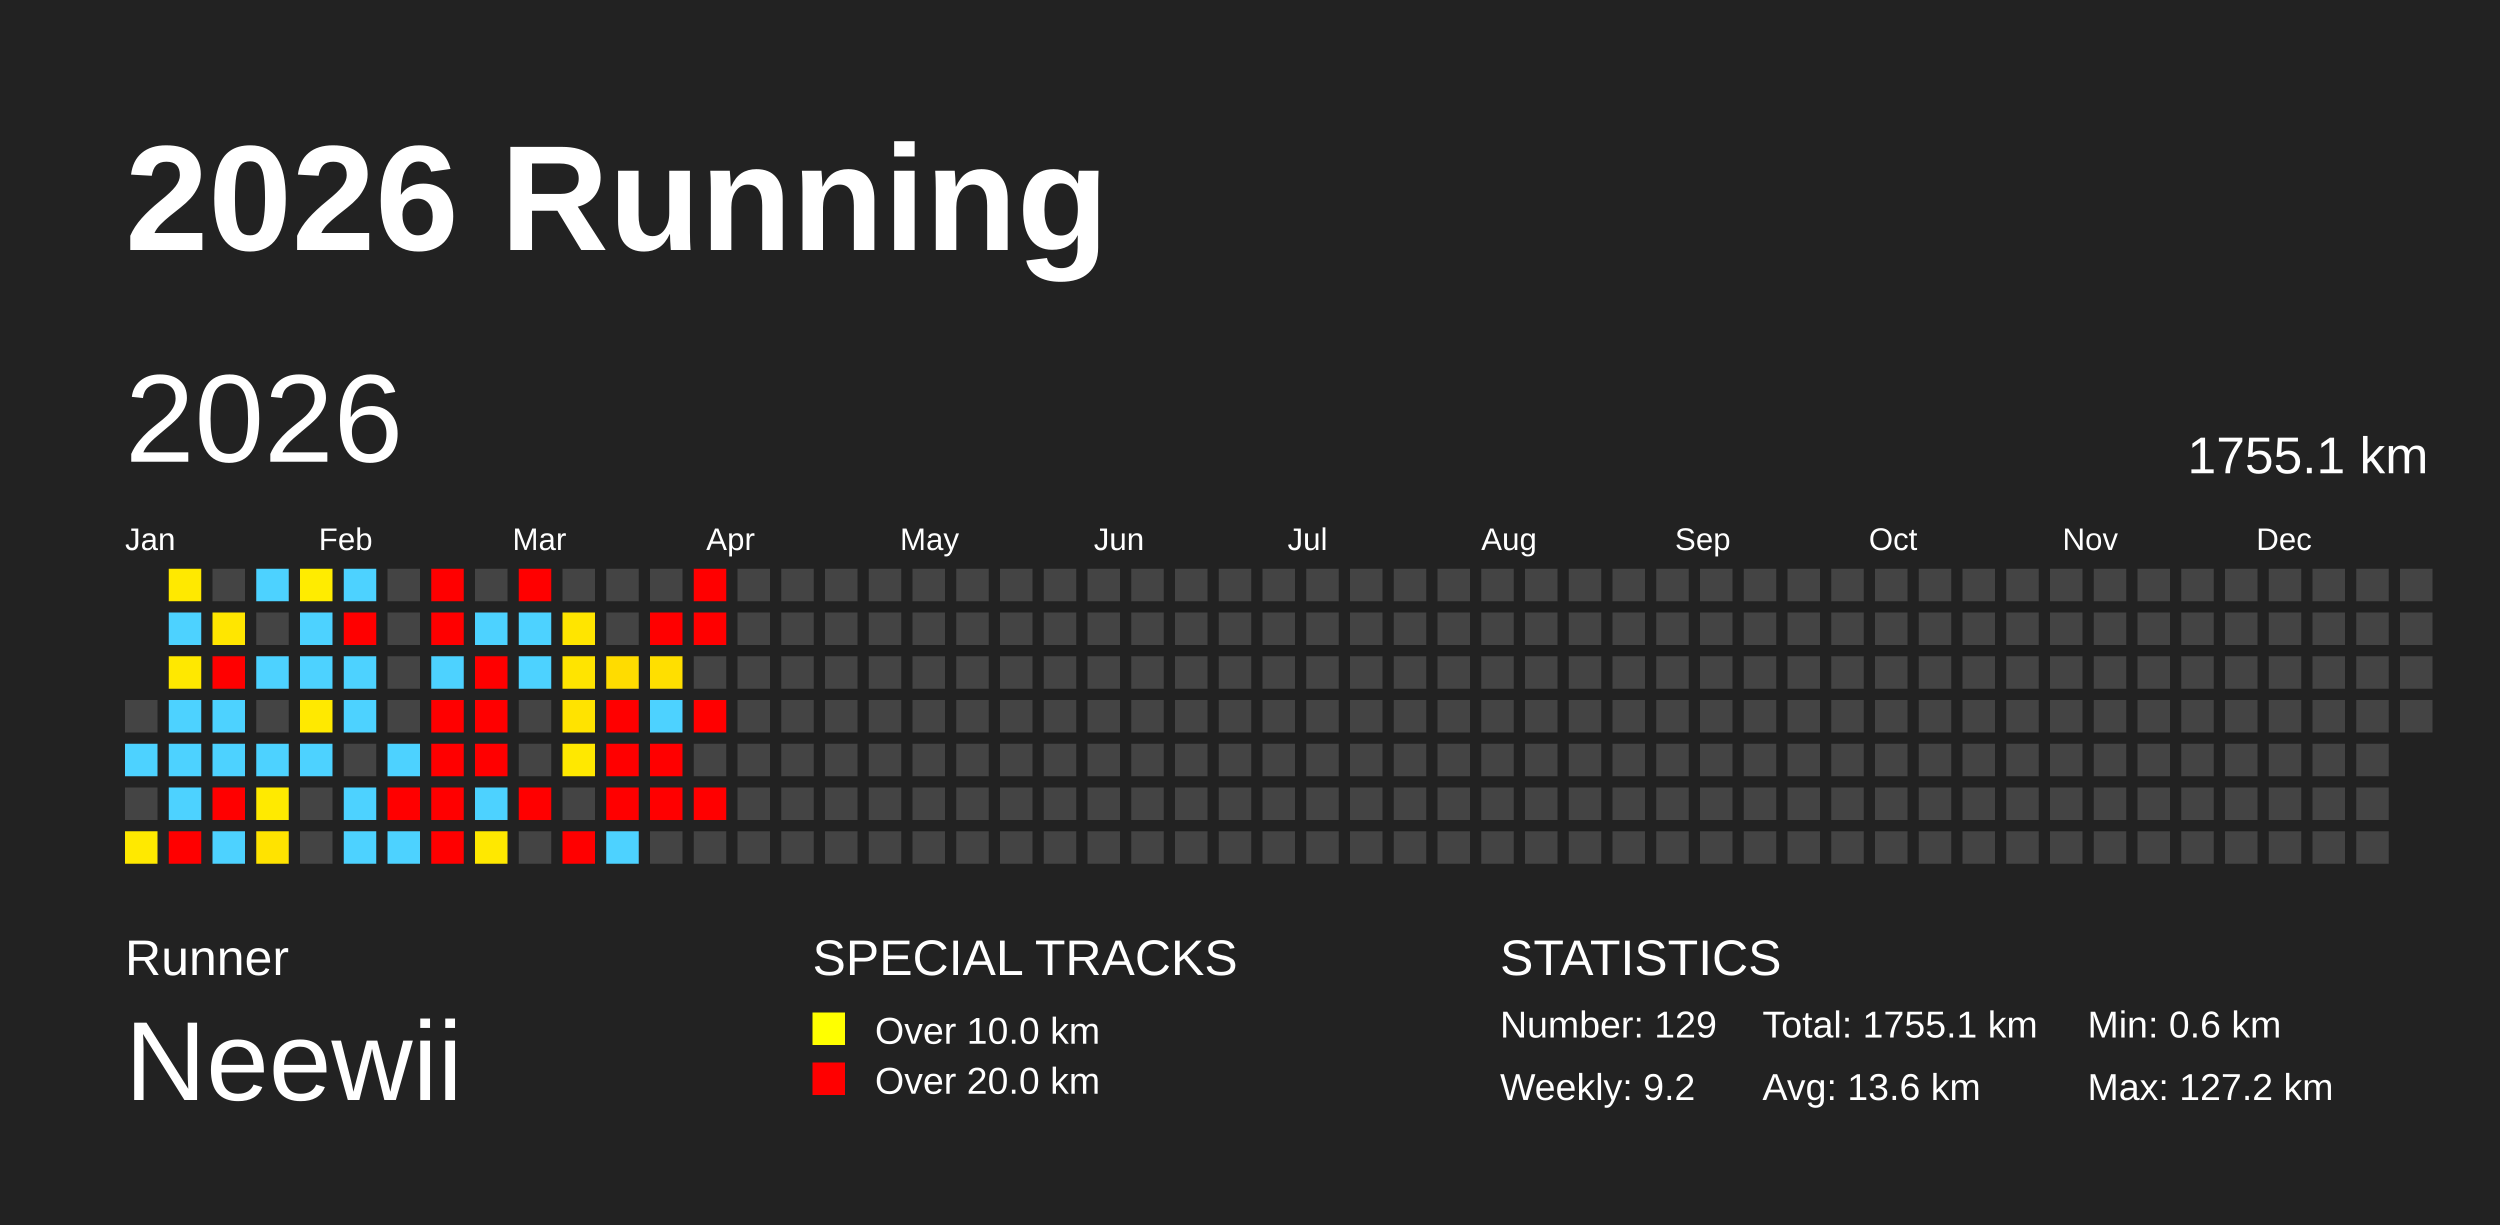
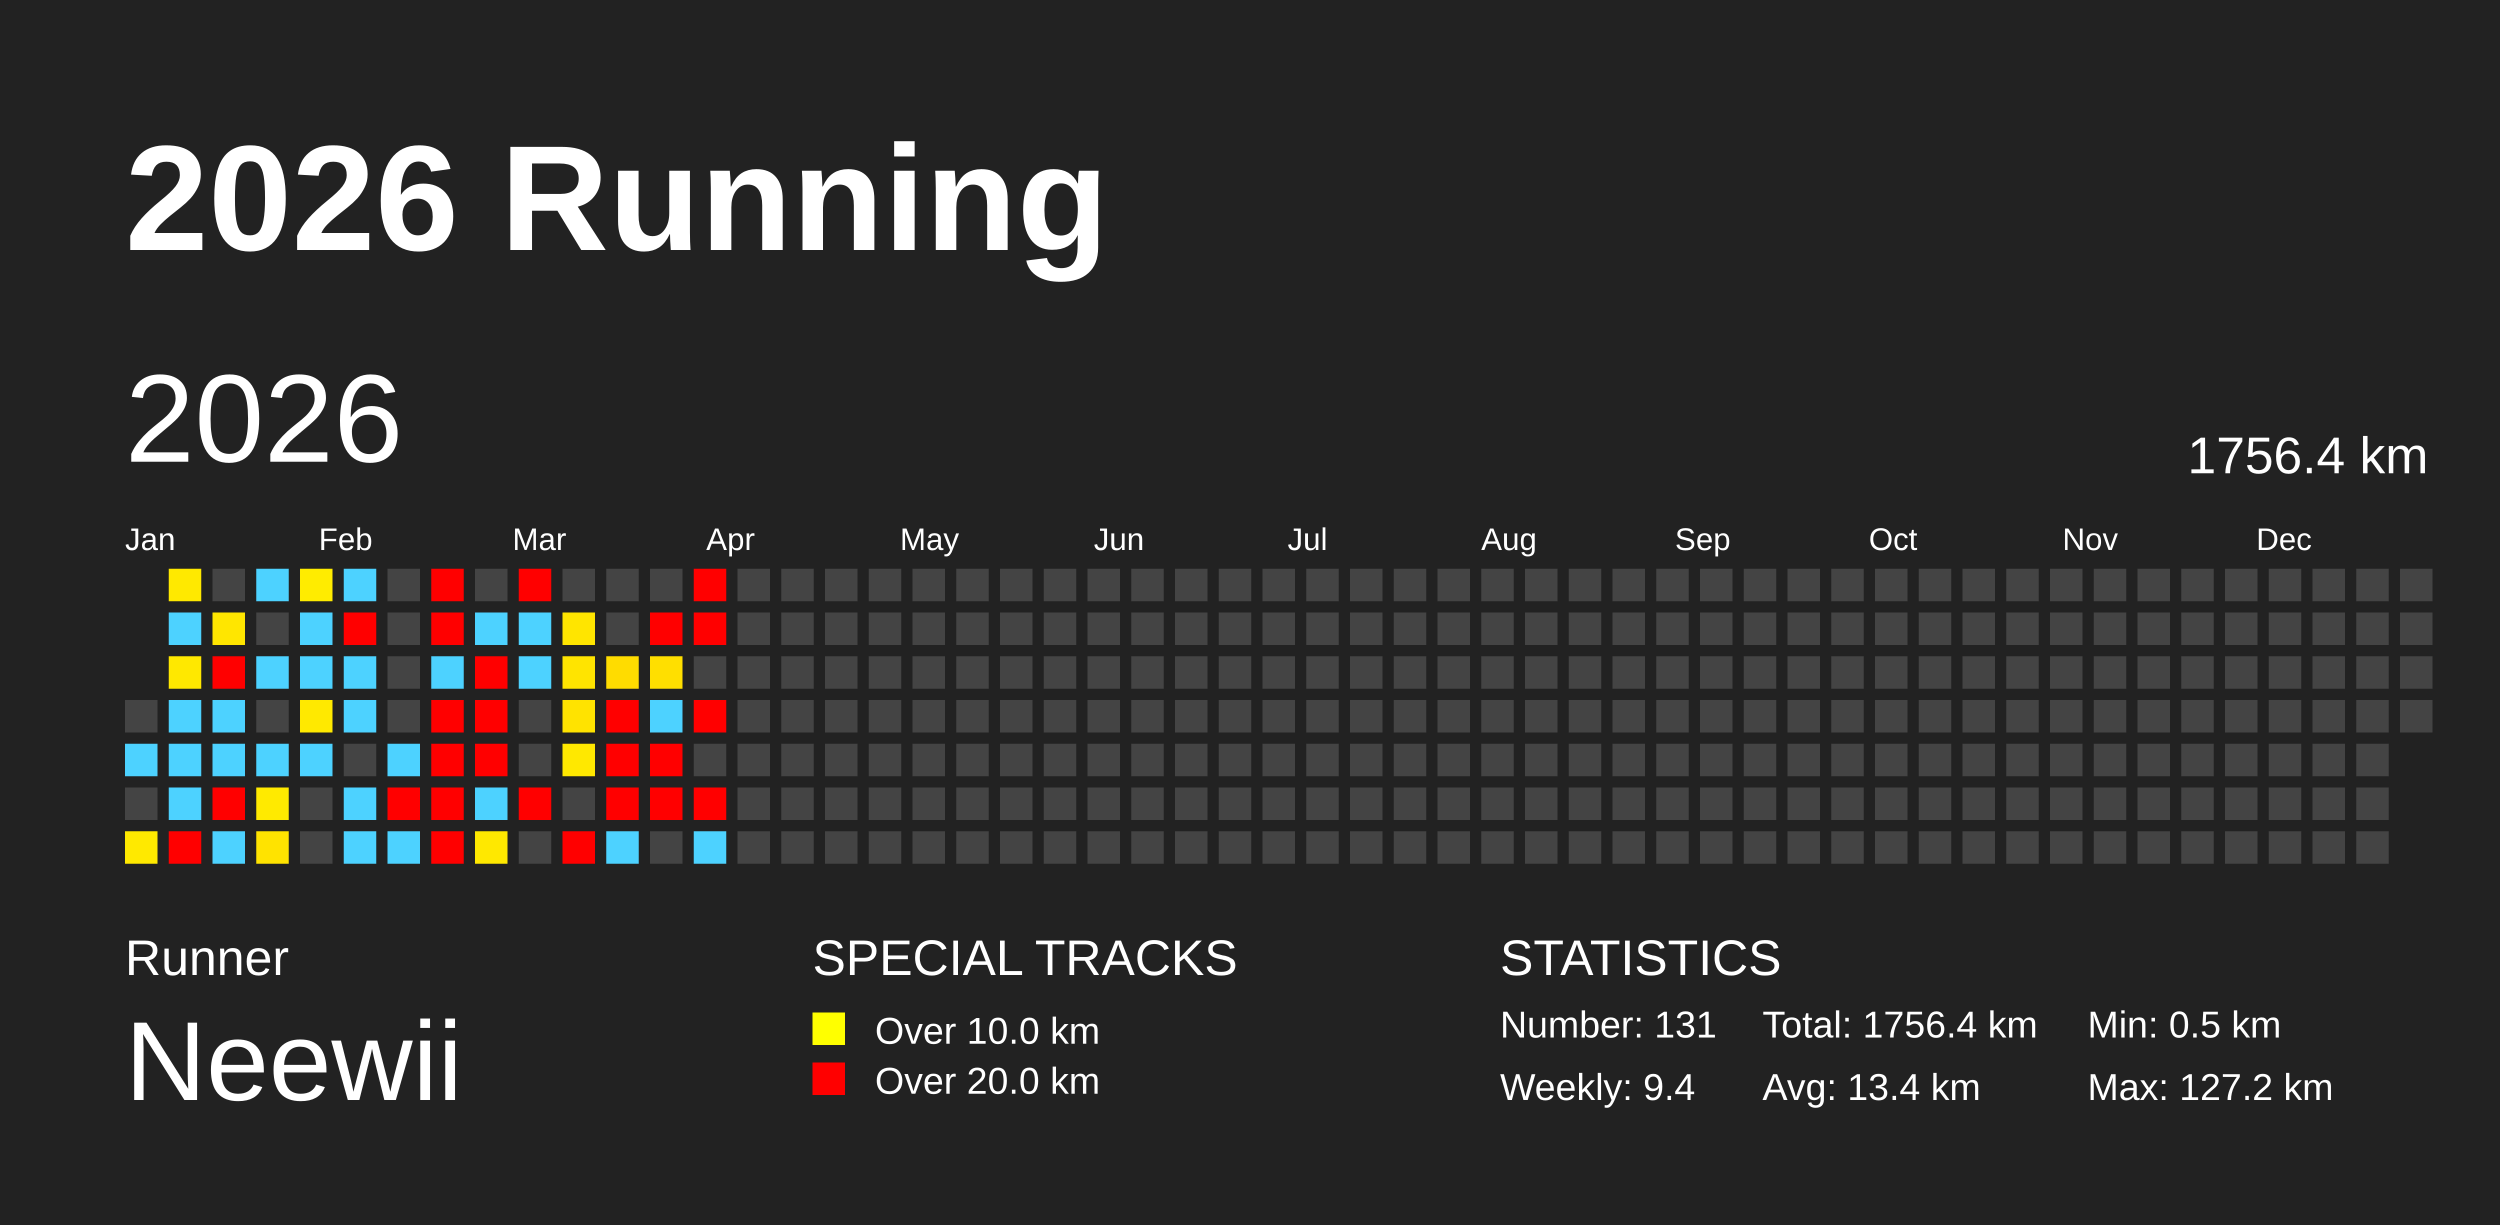
<svg xmlns="http://www.w3.org/2000/svg" baseProfile="full" height="98mm" version="1.1" viewBox="0,0,200,98" width="200mm">
  <defs />
  <rect fill="#222222" height="98" width="200" x="0" y="0" />
  <text fill="#FFFFFF" style="font-size:12px; font-family:Arial; font-weight:bold;" x="10" y="20">2026 Running</text>
  <text fill="#FFFFFF" style="font-size:4px; font-family:Arial" x="10" y="78">Runner</text>
  <text fill="#FFFFFF" style="font-size:9px; font-family:Arial" x="10" y="88">Neewii</text>
  <text fill="#FFFFFF" style="font-size:4px; font-family:Arial" x="65" y="78">SPECIAL TRACKS</text>
  <rect fill="yellow" height="2.6" width="2.6" x="65" y="81" />
  <text fill="#FFFFFF" style="font-size:3px; font-family:Arial" x="70" y="83.5">Over 10.0 km</text>
  <rect fill="red" height="2.6" width="2.6" x="65" y="85" />
  <text fill="#FFFFFF" style="font-size:3px; font-family:Arial" x="70" y="87.5">Over 20.0 km</text>
  <text fill="#FFFFFF" style="font-size:4px; font-family:Arial" x="120" y="78">STATISTICS</text>
-   <text fill="#FFFFFF" style="font-size:3px; font-family:Arial" x="120" y="83">Number: 129</text>
-   <text fill="#FFFFFF" style="font-size:3px; font-family:Arial" x="120" y="88">Weekly: 9.2</text>
-   <text fill="#FFFFFF" style="font-size:3px; font-family:Arial" x="141" y="83">Total: 1755.1 km</text>
-   <text fill="#FFFFFF" style="font-size:3px; font-family:Arial" x="141" y="88">Avg: 13.6 km</text>
-   <text fill="#FFFFFF" style="font-size:3px; font-family:Arial" x="167" y="83">Min: 0.6 km</text>
+   <text fill="#FFFFFF" style="font-size:3px; font-family:Arial" x="120" y="83">Number: 131</text>
+   <text fill="#FFFFFF" style="font-size:3px; font-family:Arial" x="120" y="88">Weekly: 9.4</text>
+   <text fill="#FFFFFF" style="font-size:3px; font-family:Arial" x="141" y="83">Total: 1756.4 km</text>
+   <text fill="#FFFFFF" style="font-size:3px; font-family:Arial" x="141" y="88">Avg: 13.4 km</text>
+   <text fill="#FFFFFF" style="font-size:3px; font-family:Arial" x="167" y="83">Min: 0.5 km</text>
  <text fill="#FFFFFF" style="font-size:3px; font-family:Arial" x="167" y="88">Max: 127.2 km</text>
  <text dominant-baseline="hanging" fill="#FFFFFF" style="font-size:10.0px; font-family:Arial;" x="10" y="30">2026</text>
-   <text dominant-baseline="hanging" fill="#FFFFFF" style="font-size:4.125px; font-family:Arial;" x="175" y="35">1755.1 km</text>
+   <text dominant-baseline="hanging" fill="#FFFFFF" style="font-size:4.125px; font-family:Arial;" x="175" y="35">1756.4 km</text>
  <text fill="#FFFFFF" style="font-size:2.5px; font-family:Arial" x="10.0" y="44">Jan</text>
  <text fill="#FFFFFF" style="font-size:2.5px; font-family:Arial" x="25.5" y="44">Feb</text>
  <text fill="#FFFFFF" style="font-size:2.5px; font-family:Arial" x="41.0" y="44">Mar</text>
  <text fill="#FFFFFF" style="font-size:2.5px; font-family:Arial" x="56.5" y="44">Apr</text>
  <text fill="#FFFFFF" style="font-size:2.5px; font-family:Arial" x="72.0" y="44">May</text>
  <text fill="#FFFFFF" style="font-size:2.5px; font-family:Arial" x="87.5" y="44">Jun</text>
  <text fill="#FFFFFF" style="font-size:2.5px; font-family:Arial" x="103.0" y="44">Jul</text>
  <text fill="#FFFFFF" style="font-size:2.5px; font-family:Arial" x="118.5" y="44">Aug</text>
  <text fill="#FFFFFF" style="font-size:2.5px; font-family:Arial" x="134.0" y="44">Sep</text>
  <text fill="#FFFFFF" style="font-size:2.5px; font-family:Arial" x="149.5" y="44">Oct</text>
  <text fill="#FFFFFF" style="font-size:2.5px; font-family:Arial" x="165.0" y="44">Nov</text>
  <text fill="#FFFFFF" style="font-size:2.5px; font-family:Arial" x="180.5" y="44">Dec</text>
  <rect fill="#444444" height="2.6" width="2.6" x="10.0" y="56.0" />
  <rect fill="#4dd2ff" height="2.6" width="2.6" x="10.0" y="59.5" />
  <rect fill="#444444" height="2.6" width="2.6" x="10.0" y="63.0" />
  <rect fill="#ffe900" height="2.6" width="2.6" x="10.0" y="66.5" />
  <rect fill="#ffe900" height="2.6" width="2.6" x="13.5" y="45.5" />
  <rect fill="#4dd2ff" height="2.6" width="2.6" x="13.5" y="49.0" />
  <rect fill="#ffe800" height="2.6" width="2.6" x="13.5" y="52.5" />
  <rect fill="#4dd2ff" height="2.6" width="2.6" x="13.5" y="56.0" />
  <rect fill="#4dd2ff" height="2.6" width="2.6" x="13.5" y="59.5" />
  <rect fill="#4dd2ff" height="2.6" width="2.6" x="13.5" y="63.0" />
  <rect fill="red" height="2.6" width="2.6" x="13.5" y="66.5" />
  <rect fill="#444444" height="2.6" width="2.6" x="17.0" y="45.5" />
  <rect fill="#ffe600" height="2.6" width="2.6" x="17.0" y="49.0" />
  <rect fill="red" height="2.6" width="2.6" x="17.0" y="52.5" />
  <rect fill="#4dd2ff" height="2.6" width="2.6" x="17.0" y="56.0" />
  <rect fill="#4dd2ff" height="2.6" width="2.6" x="17.0" y="59.5" />
  <rect fill="red" height="2.6" width="2.6" x="17.0" y="63.0" />
  <rect fill="#4dd2ff" height="2.6" width="2.6" x="17.0" y="66.5" />
  <rect fill="#4dd2ff" height="2.6" width="2.6" x="20.5" y="45.5" />
  <rect fill="#444444" height="2.6" width="2.6" x="20.5" y="49.0" />
  <rect fill="#4dd2ff" height="2.6" width="2.6" x="20.5" y="52.5" />
  <rect fill="#444444" height="2.6" width="2.6" x="20.5" y="56.0" />
  <rect fill="#4dd2ff" height="2.6" width="2.6" x="20.5" y="59.5" />
  <rect fill="#ffea00" height="2.6" width="2.6" x="20.5" y="63.0" />
  <rect fill="#ffe300" height="2.6" width="2.6" x="20.5" y="66.5" />
  <rect fill="#ffec00" height="2.6" width="2.6" x="24.0" y="45.5" />
  <rect fill="#4dd2ff" height="2.6" width="2.6" x="24.0" y="49.0" />
  <rect fill="#4dd2ff" height="2.6" width="2.6" x="24.0" y="52.5" />
  <rect fill="#ffe900" height="2.6" width="2.6" x="24.0" y="56.0" />
  <rect fill="#4dd2ff" height="2.6" width="2.6" x="24.0" y="59.5" />
  <rect fill="#444444" height="2.6" width="2.6" x="24.0" y="63.0" />
  <rect fill="#444444" height="2.6" width="2.6" x="24.0" y="66.5" />
  <rect fill="#4dd2ff" height="2.6" width="2.6" x="27.5" y="45.5" />
  <rect fill="red" height="2.6" width="2.6" x="27.5" y="49.0" />
  <rect fill="#4dd2ff" height="2.6" width="2.6" x="27.5" y="52.5" />
  <rect fill="#4dd2ff" height="2.6" width="2.6" x="27.5" y="56.0" />
  <rect fill="#444444" height="2.6" width="2.6" x="27.5" y="59.5" />
  <rect fill="#4dd2ff" height="2.6" width="2.6" x="27.5" y="63.0" />
  <rect fill="#4dd2ff" height="2.6" width="2.6" x="27.5" y="66.5" />
  <rect fill="#444444" height="2.6" width="2.6" x="31.0" y="45.5" />
  <rect fill="#444444" height="2.6" width="2.6" x="31.0" y="49.0" />
  <rect fill="#444444" height="2.6" width="2.6" x="31.0" y="52.5" />
  <rect fill="#444444" height="2.6" width="2.6" x="31.0" y="56.0" />
  <rect fill="#4dd2ff" height="2.6" width="2.6" x="31.0" y="59.5" />
  <rect fill="red" height="2.6" width="2.6" x="31.0" y="63.0" />
  <rect fill="#4dd2ff" height="2.6" width="2.6" x="31.0" y="66.5" />
  <rect fill="red" height="2.6" width="2.6" x="34.5" y="45.5" />
  <rect fill="red" height="2.6" width="2.6" x="34.5" y="49.0" />
  <rect fill="#4dd2ff" height="2.6" width="2.6" x="34.5" y="52.5" />
  <rect fill="red" height="2.6" width="2.6" x="34.5" y="56.0" />
  <rect fill="red" height="2.6" width="2.6" x="34.5" y="59.5" />
  <rect fill="red" height="2.6" width="2.6" x="34.5" y="63.0" />
  <rect fill="red" height="2.6" width="2.6" x="34.5" y="66.5" />
  <rect fill="#444444" height="2.6" width="2.6" x="38.0" y="45.5" />
  <rect fill="#4dd2ff" height="2.6" width="2.6" x="38.0" y="49.0" />
  <rect fill="red" height="2.6" width="2.6" x="38.0" y="52.5" />
  <rect fill="red" height="2.6" width="2.6" x="38.0" y="56.0" />
  <rect fill="red" height="2.6" width="2.6" x="38.0" y="59.5" />
  <rect fill="#4dd2ff" height="2.6" width="2.6" x="38.0" y="63.0" />
  <rect fill="#ffe800" height="2.6" width="2.6" x="38.0" y="66.5" />
  <rect fill="red" height="2.6" width="2.6" x="41.5" y="45.5" />
  <rect fill="#4dd2ff" height="2.6" width="2.6" x="41.5" y="49.0" />
  <rect fill="#4dd2ff" height="2.6" width="2.6" x="41.5" y="52.5" />
  <rect fill="#444444" height="2.6" width="2.6" x="41.5" y="56.0" />
  <rect fill="#444444" height="2.6" width="2.6" x="41.5" y="59.5" />
  <rect fill="red" height="2.6" width="2.6" x="41.5" y="63.0" />
  <rect fill="#444444" height="2.6" width="2.6" x="41.5" y="66.5" />
  <rect fill="#444444" height="2.6" width="2.6" x="45.0" y="45.5" />
  <rect fill="#ffe500" height="2.6" width="2.6" x="45.0" y="49.0" />
  <rect fill="#ffe400" height="2.6" width="2.6" x="45.0" y="52.5" />
  <rect fill="#ffe300" height="2.6" width="2.6" x="45.0" y="56.0" />
  <rect fill="#ffe800" height="2.6" width="2.6" x="45.0" y="59.5" />
  <rect fill="#444444" height="2.6" width="2.6" x="45.0" y="63.0" />
  <rect fill="red" height="2.6" width="2.6" x="45.0" y="66.5" />
  <rect fill="#444444" height="2.6" width="2.6" x="48.5" y="45.5" />
  <rect fill="#444444" height="2.6" width="2.6" x="48.5" y="49.0" />
  <rect fill="#ffdc00" height="2.6" width="2.6" x="48.5" y="52.5" />
  <rect fill="red" height="2.6" width="2.6" x="48.5" y="56.0" />
  <rect fill="red" height="2.6" width="2.6" x="48.5" y="59.5" />
  <rect fill="red" height="2.6" width="2.6" x="48.5" y="63.0" />
  <rect fill="#4dd2ff" height="2.6" width="2.6" x="48.5" y="66.5" />
  <rect fill="#444444" height="2.6" width="2.6" x="52.0" y="45.5" />
  <rect fill="red" height="2.6" width="2.6" x="52.0" y="49.0" />
  <rect fill="#ffdf00" height="2.6" width="2.6" x="52.0" y="52.5" />
  <rect fill="#4dd2ff" height="2.6" width="2.6" x="52.0" y="56.0" />
  <rect fill="red" height="2.6" width="2.6" x="52.0" y="59.5" />
  <rect fill="red" height="2.6" width="2.6" x="52.0" y="63.0" />
  <rect fill="#444444" height="2.6" width="2.6" x="52.0" y="66.5" />
  <rect fill="red" height="2.6" width="2.6" x="55.5" y="45.5" />
  <rect fill="red" height="2.6" width="2.6" x="55.5" y="49.0" />
  <rect fill="#444444" height="2.6" width="2.6" x="55.5" y="52.5" />
  <rect fill="red" height="2.6" width="2.6" x="55.5" y="56.0" />
  <rect fill="#444444" height="2.6" width="2.6" x="55.5" y="59.5" />
  <rect fill="red" height="2.6" width="2.6" x="55.5" y="63.0" />
-   <rect fill="#444444" height="2.6" width="2.6" x="55.5" y="66.5" />
+   <rect fill="#4dd2ff" height="2.6" width="2.6" x="55.5" y="66.5" />
  <rect fill="#444444" height="2.6" width="2.6" x="59.0" y="45.5" />
  <rect fill="#444444" height="2.6" width="2.6" x="59.0" y="49.0" />
  <rect fill="#444444" height="2.6" width="2.6" x="59.0" y="52.5" />
  <rect fill="#444444" height="2.6" width="2.6" x="59.0" y="56.0" />
  <rect fill="#444444" height="2.6" width="2.6" x="59.0" y="59.5" />
  <rect fill="#444444" height="2.6" width="2.6" x="59.0" y="63.0" />
  <rect fill="#444444" height="2.6" width="2.6" x="59.0" y="66.5" />
  <rect fill="#444444" height="2.6" width="2.6" x="62.5" y="45.5" />
  <rect fill="#444444" height="2.6" width="2.6" x="62.5" y="49.0" />
  <rect fill="#444444" height="2.6" width="2.6" x="62.5" y="52.5" />
  <rect fill="#444444" height="2.6" width="2.6" x="62.5" y="56.0" />
  <rect fill="#444444" height="2.6" width="2.6" x="62.5" y="59.5" />
  <rect fill="#444444" height="2.6" width="2.6" x="62.5" y="63.0" />
  <rect fill="#444444" height="2.6" width="2.6" x="62.5" y="66.5" />
  <rect fill="#444444" height="2.6" width="2.6" x="66.0" y="45.5" />
  <rect fill="#444444" height="2.6" width="2.6" x="66.0" y="49.0" />
  <rect fill="#444444" height="2.6" width="2.6" x="66.0" y="52.5" />
  <rect fill="#444444" height="2.6" width="2.6" x="66.0" y="56.0" />
  <rect fill="#444444" height="2.6" width="2.6" x="66.0" y="59.5" />
  <rect fill="#444444" height="2.6" width="2.6" x="66.0" y="63.0" />
  <rect fill="#444444" height="2.6" width="2.6" x="66.0" y="66.5" />
  <rect fill="#444444" height="2.6" width="2.6" x="69.5" y="45.5" />
  <rect fill="#444444" height="2.6" width="2.6" x="69.5" y="49.0" />
  <rect fill="#444444" height="2.6" width="2.6" x="69.5" y="52.5" />
  <rect fill="#444444" height="2.6" width="2.6" x="69.5" y="56.0" />
  <rect fill="#444444" height="2.6" width="2.6" x="69.5" y="59.5" />
  <rect fill="#444444" height="2.6" width="2.6" x="69.5" y="63.0" />
  <rect fill="#444444" height="2.6" width="2.6" x="69.5" y="66.5" />
  <rect fill="#444444" height="2.6" width="2.6" x="73.0" y="45.5" />
  <rect fill="#444444" height="2.6" width="2.6" x="73.0" y="49.0" />
  <rect fill="#444444" height="2.6" width="2.6" x="73.0" y="52.5" />
  <rect fill="#444444" height="2.6" width="2.6" x="73.0" y="56.0" />
  <rect fill="#444444" height="2.6" width="2.6" x="73.0" y="59.5" />
  <rect fill="#444444" height="2.6" width="2.6" x="73.0" y="63.0" />
  <rect fill="#444444" height="2.6" width="2.6" x="73.0" y="66.5" />
  <rect fill="#444444" height="2.6" width="2.6" x="76.5" y="45.5" />
  <rect fill="#444444" height="2.6" width="2.6" x="76.5" y="49.0" />
  <rect fill="#444444" height="2.6" width="2.6" x="76.5" y="52.5" />
  <rect fill="#444444" height="2.6" width="2.6" x="76.5" y="56.0" />
  <rect fill="#444444" height="2.6" width="2.6" x="76.5" y="59.5" />
  <rect fill="#444444" height="2.6" width="2.6" x="76.5" y="63.0" />
  <rect fill="#444444" height="2.6" width="2.6" x="76.5" y="66.5" />
  <rect fill="#444444" height="2.6" width="2.6" x="80.0" y="45.5" />
  <rect fill="#444444" height="2.6" width="2.6" x="80.0" y="49.0" />
  <rect fill="#444444" height="2.6" width="2.6" x="80.0" y="52.5" />
  <rect fill="#444444" height="2.6" width="2.6" x="80.0" y="56.0" />
  <rect fill="#444444" height="2.6" width="2.6" x="80.0" y="59.5" />
  <rect fill="#444444" height="2.6" width="2.6" x="80.0" y="63.0" />
  <rect fill="#444444" height="2.6" width="2.6" x="80.0" y="66.5" />
  <rect fill="#444444" height="2.6" width="2.6" x="83.5" y="45.5" />
  <rect fill="#444444" height="2.6" width="2.6" x="83.5" y="49.0" />
  <rect fill="#444444" height="2.6" width="2.6" x="83.5" y="52.5" />
  <rect fill="#444444" height="2.6" width="2.6" x="83.5" y="56.0" />
  <rect fill="#444444" height="2.6" width="2.6" x="83.5" y="59.5" />
  <rect fill="#444444" height="2.6" width="2.6" x="83.5" y="63.0" />
  <rect fill="#444444" height="2.6" width="2.6" x="83.5" y="66.5" />
  <rect fill="#444444" height="2.6" width="2.6" x="87.0" y="45.5" />
  <rect fill="#444444" height="2.6" width="2.6" x="87.0" y="49.0" />
  <rect fill="#444444" height="2.6" width="2.6" x="87.0" y="52.5" />
  <rect fill="#444444" height="2.6" width="2.6" x="87.0" y="56.0" />
  <rect fill="#444444" height="2.6" width="2.6" x="87.0" y="59.5" />
  <rect fill="#444444" height="2.6" width="2.6" x="87.0" y="63.0" />
  <rect fill="#444444" height="2.6" width="2.6" x="87.0" y="66.5" />
  <rect fill="#444444" height="2.6" width="2.6" x="90.5" y="45.5" />
  <rect fill="#444444" height="2.6" width="2.6" x="90.5" y="49.0" />
  <rect fill="#444444" height="2.6" width="2.6" x="90.5" y="52.5" />
  <rect fill="#444444" height="2.6" width="2.6" x="90.5" y="56.0" />
  <rect fill="#444444" height="2.6" width="2.6" x="90.5" y="59.5" />
  <rect fill="#444444" height="2.6" width="2.6" x="90.5" y="63.0" />
  <rect fill="#444444" height="2.6" width="2.6" x="90.5" y="66.5" />
  <rect fill="#444444" height="2.6" width="2.6" x="94.0" y="45.5" />
  <rect fill="#444444" height="2.6" width="2.6" x="94.0" y="49.0" />
  <rect fill="#444444" height="2.6" width="2.6" x="94.0" y="52.5" />
  <rect fill="#444444" height="2.6" width="2.6" x="94.0" y="56.0" />
  <rect fill="#444444" height="2.6" width="2.6" x="94.0" y="59.5" />
  <rect fill="#444444" height="2.6" width="2.6" x="94.0" y="63.0" />
  <rect fill="#444444" height="2.6" width="2.6" x="94.0" y="66.5" />
  <rect fill="#444444" height="2.6" width="2.6" x="97.5" y="45.5" />
  <rect fill="#444444" height="2.6" width="2.6" x="97.5" y="49.0" />
  <rect fill="#444444" height="2.6" width="2.6" x="97.5" y="52.5" />
  <rect fill="#444444" height="2.6" width="2.6" x="97.5" y="56.0" />
  <rect fill="#444444" height="2.6" width="2.6" x="97.5" y="59.5" />
  <rect fill="#444444" height="2.6" width="2.6" x="97.5" y="63.0" />
  <rect fill="#444444" height="2.6" width="2.6" x="97.5" y="66.5" />
  <rect fill="#444444" height="2.6" width="2.6" x="101.0" y="45.5" />
  <rect fill="#444444" height="2.6" width="2.6" x="101.0" y="49.0" />
  <rect fill="#444444" height="2.6" width="2.6" x="101.0" y="52.5" />
  <rect fill="#444444" height="2.6" width="2.6" x="101.0" y="56.0" />
  <rect fill="#444444" height="2.6" width="2.6" x="101.0" y="59.5" />
  <rect fill="#444444" height="2.6" width="2.6" x="101.0" y="63.0" />
  <rect fill="#444444" height="2.6" width="2.6" x="101.0" y="66.5" />
  <rect fill="#444444" height="2.6" width="2.6" x="104.5" y="45.5" />
  <rect fill="#444444" height="2.6" width="2.6" x="104.5" y="49.0" />
  <rect fill="#444444" height="2.6" width="2.6" x="104.5" y="52.5" />
  <rect fill="#444444" height="2.6" width="2.6" x="104.5" y="56.0" />
  <rect fill="#444444" height="2.6" width="2.6" x="104.5" y="59.5" />
  <rect fill="#444444" height="2.6" width="2.6" x="104.5" y="63.0" />
  <rect fill="#444444" height="2.6" width="2.6" x="104.5" y="66.5" />
  <rect fill="#444444" height="2.6" width="2.6" x="108.0" y="45.5" />
  <rect fill="#444444" height="2.6" width="2.6" x="108.0" y="49.0" />
  <rect fill="#444444" height="2.6" width="2.6" x="108.0" y="52.5" />
  <rect fill="#444444" height="2.6" width="2.6" x="108.0" y="56.0" />
  <rect fill="#444444" height="2.6" width="2.6" x="108.0" y="59.5" />
  <rect fill="#444444" height="2.6" width="2.6" x="108.0" y="63.0" />
  <rect fill="#444444" height="2.6" width="2.6" x="108.0" y="66.5" />
  <rect fill="#444444" height="2.6" width="2.6" x="111.5" y="45.5" />
  <rect fill="#444444" height="2.6" width="2.6" x="111.5" y="49.0" />
  <rect fill="#444444" height="2.6" width="2.6" x="111.5" y="52.5" />
  <rect fill="#444444" height="2.6" width="2.6" x="111.5" y="56.0" />
  <rect fill="#444444" height="2.6" width="2.6" x="111.5" y="59.5" />
  <rect fill="#444444" height="2.6" width="2.6" x="111.5" y="63.0" />
  <rect fill="#444444" height="2.6" width="2.6" x="111.5" y="66.5" />
  <rect fill="#444444" height="2.6" width="2.6" x="115.0" y="45.5" />
  <rect fill="#444444" height="2.6" width="2.6" x="115.0" y="49.0" />
  <rect fill="#444444" height="2.6" width="2.6" x="115.0" y="52.5" />
  <rect fill="#444444" height="2.6" width="2.6" x="115.0" y="56.0" />
  <rect fill="#444444" height="2.6" width="2.6" x="115.0" y="59.5" />
  <rect fill="#444444" height="2.6" width="2.6" x="115.0" y="63.0" />
  <rect fill="#444444" height="2.6" width="2.6" x="115.0" y="66.5" />
  <rect fill="#444444" height="2.6" width="2.6" x="118.5" y="45.5" />
  <rect fill="#444444" height="2.6" width="2.6" x="118.5" y="49.0" />
  <rect fill="#444444" height="2.6" width="2.6" x="118.5" y="52.5" />
  <rect fill="#444444" height="2.6" width="2.6" x="118.5" y="56.0" />
  <rect fill="#444444" height="2.6" width="2.6" x="118.5" y="59.5" />
  <rect fill="#444444" height="2.6" width="2.6" x="118.5" y="63.0" />
  <rect fill="#444444" height="2.6" width="2.6" x="118.5" y="66.5" />
  <rect fill="#444444" height="2.6" width="2.6" x="122.0" y="45.5" />
  <rect fill="#444444" height="2.6" width="2.6" x="122.0" y="49.0" />
  <rect fill="#444444" height="2.6" width="2.6" x="122.0" y="52.5" />
  <rect fill="#444444" height="2.6" width="2.6" x="122.0" y="56.0" />
  <rect fill="#444444" height="2.6" width="2.6" x="122.0" y="59.5" />
  <rect fill="#444444" height="2.6" width="2.6" x="122.0" y="63.0" />
  <rect fill="#444444" height="2.6" width="2.6" x="122.0" y="66.5" />
  <rect fill="#444444" height="2.6" width="2.6" x="125.5" y="45.5" />
  <rect fill="#444444" height="2.6" width="2.6" x="125.5" y="49.0" />
  <rect fill="#444444" height="2.6" width="2.6" x="125.5" y="52.5" />
  <rect fill="#444444" height="2.6" width="2.6" x="125.5" y="56.0" />
  <rect fill="#444444" height="2.6" width="2.6" x="125.5" y="59.5" />
  <rect fill="#444444" height="2.6" width="2.6" x="125.5" y="63.0" />
  <rect fill="#444444" height="2.6" width="2.6" x="125.5" y="66.5" />
  <rect fill="#444444" height="2.6" width="2.6" x="129.0" y="45.5" />
  <rect fill="#444444" height="2.6" width="2.6" x="129.0" y="49.0" />
  <rect fill="#444444" height="2.6" width="2.6" x="129.0" y="52.5" />
  <rect fill="#444444" height="2.6" width="2.6" x="129.0" y="56.0" />
  <rect fill="#444444" height="2.6" width="2.6" x="129.0" y="59.5" />
  <rect fill="#444444" height="2.6" width="2.6" x="129.0" y="63.0" />
  <rect fill="#444444" height="2.6" width="2.6" x="129.0" y="66.5" />
  <rect fill="#444444" height="2.6" width="2.6" x="132.5" y="45.5" />
  <rect fill="#444444" height="2.6" width="2.6" x="132.5" y="49.0" />
  <rect fill="#444444" height="2.6" width="2.6" x="132.5" y="52.5" />
  <rect fill="#444444" height="2.6" width="2.6" x="132.5" y="56.0" />
  <rect fill="#444444" height="2.6" width="2.6" x="132.5" y="59.5" />
  <rect fill="#444444" height="2.6" width="2.6" x="132.5" y="63.0" />
  <rect fill="#444444" height="2.6" width="2.6" x="132.5" y="66.5" />
  <rect fill="#444444" height="2.6" width="2.6" x="136.0" y="45.5" />
  <rect fill="#444444" height="2.6" width="2.6" x="136.0" y="49.0" />
  <rect fill="#444444" height="2.6" width="2.6" x="136.0" y="52.5" />
  <rect fill="#444444" height="2.6" width="2.6" x="136.0" y="56.0" />
  <rect fill="#444444" height="2.6" width="2.6" x="136.0" y="59.5" />
  <rect fill="#444444" height="2.6" width="2.6" x="136.0" y="63.0" />
  <rect fill="#444444" height="2.6" width="2.6" x="136.0" y="66.5" />
  <rect fill="#444444" height="2.6" width="2.6" x="139.5" y="45.5" />
  <rect fill="#444444" height="2.6" width="2.6" x="139.5" y="49.0" />
  <rect fill="#444444" height="2.6" width="2.6" x="139.5" y="52.5" />
  <rect fill="#444444" height="2.6" width="2.6" x="139.5" y="56.0" />
  <rect fill="#444444" height="2.6" width="2.6" x="139.5" y="59.5" />
  <rect fill="#444444" height="2.6" width="2.6" x="139.5" y="63.0" />
  <rect fill="#444444" height="2.6" width="2.6" x="139.5" y="66.5" />
  <rect fill="#444444" height="2.6" width="2.6" x="143.0" y="45.5" />
  <rect fill="#444444" height="2.6" width="2.6" x="143.0" y="49.0" />
  <rect fill="#444444" height="2.6" width="2.6" x="143.0" y="52.5" />
  <rect fill="#444444" height="2.6" width="2.6" x="143.0" y="56.0" />
  <rect fill="#444444" height="2.6" width="2.6" x="143.0" y="59.5" />
  <rect fill="#444444" height="2.6" width="2.6" x="143.0" y="63.0" />
  <rect fill="#444444" height="2.6" width="2.6" x="143.0" y="66.5" />
  <rect fill="#444444" height="2.6" width="2.6" x="146.5" y="45.5" />
  <rect fill="#444444" height="2.6" width="2.6" x="146.5" y="49.0" />
  <rect fill="#444444" height="2.6" width="2.6" x="146.5" y="52.5" />
  <rect fill="#444444" height="2.6" width="2.6" x="146.5" y="56.0" />
  <rect fill="#444444" height="2.6" width="2.6" x="146.5" y="59.5" />
  <rect fill="#444444" height="2.6" width="2.6" x="146.5" y="63.0" />
  <rect fill="#444444" height="2.6" width="2.6" x="146.5" y="66.5" />
  <rect fill="#444444" height="2.6" width="2.6" x="150.0" y="45.5" />
  <rect fill="#444444" height="2.6" width="2.6" x="150.0" y="49.0" />
  <rect fill="#444444" height="2.6" width="2.6" x="150.0" y="52.5" />
  <rect fill="#444444" height="2.6" width="2.6" x="150.0" y="56.0" />
  <rect fill="#444444" height="2.6" width="2.6" x="150.0" y="59.5" />
  <rect fill="#444444" height="2.6" width="2.6" x="150.0" y="63.0" />
  <rect fill="#444444" height="2.6" width="2.6" x="150.0" y="66.5" />
  <rect fill="#444444" height="2.6" width="2.6" x="153.5" y="45.5" />
  <rect fill="#444444" height="2.6" width="2.6" x="153.5" y="49.0" />
  <rect fill="#444444" height="2.6" width="2.6" x="153.5" y="52.5" />
  <rect fill="#444444" height="2.6" width="2.6" x="153.5" y="56.0" />
  <rect fill="#444444" height="2.6" width="2.6" x="153.5" y="59.5" />
  <rect fill="#444444" height="2.6" width="2.6" x="153.5" y="63.0" />
  <rect fill="#444444" height="2.6" width="2.6" x="153.5" y="66.5" />
  <rect fill="#444444" height="2.6" width="2.6" x="157.0" y="45.5" />
  <rect fill="#444444" height="2.6" width="2.6" x="157.0" y="49.0" />
  <rect fill="#444444" height="2.6" width="2.6" x="157.0" y="52.5" />
  <rect fill="#444444" height="2.6" width="2.6" x="157.0" y="56.0" />
  <rect fill="#444444" height="2.6" width="2.6" x="157.0" y="59.5" />
  <rect fill="#444444" height="2.6" width="2.6" x="157.0" y="63.0" />
  <rect fill="#444444" height="2.6" width="2.6" x="157.0" y="66.5" />
  <rect fill="#444444" height="2.6" width="2.6" x="160.5" y="45.5" />
  <rect fill="#444444" height="2.6" width="2.6" x="160.5" y="49.0" />
  <rect fill="#444444" height="2.6" width="2.6" x="160.5" y="52.5" />
  <rect fill="#444444" height="2.6" width="2.6" x="160.5" y="56.0" />
  <rect fill="#444444" height="2.6" width="2.6" x="160.5" y="59.5" />
  <rect fill="#444444" height="2.6" width="2.6" x="160.5" y="63.0" />
  <rect fill="#444444" height="2.6" width="2.6" x="160.5" y="66.5" />
  <rect fill="#444444" height="2.6" width="2.6" x="164.0" y="45.5" />
  <rect fill="#444444" height="2.6" width="2.6" x="164.0" y="49.0" />
  <rect fill="#444444" height="2.6" width="2.6" x="164.0" y="52.5" />
  <rect fill="#444444" height="2.6" width="2.6" x="164.0" y="56.0" />
  <rect fill="#444444" height="2.6" width="2.6" x="164.0" y="59.5" />
  <rect fill="#444444" height="2.6" width="2.6" x="164.0" y="63.0" />
  <rect fill="#444444" height="2.6" width="2.6" x="164.0" y="66.5" />
  <rect fill="#444444" height="2.6" width="2.6" x="167.5" y="45.5" />
  <rect fill="#444444" height="2.6" width="2.6" x="167.5" y="49.0" />
  <rect fill="#444444" height="2.6" width="2.6" x="167.5" y="52.5" />
  <rect fill="#444444" height="2.6" width="2.6" x="167.5" y="56.0" />
  <rect fill="#444444" height="2.6" width="2.6" x="167.5" y="59.5" />
  <rect fill="#444444" height="2.6" width="2.6" x="167.5" y="63.0" />
  <rect fill="#444444" height="2.6" width="2.6" x="167.5" y="66.5" />
  <rect fill="#444444" height="2.6" width="2.6" x="171.0" y="45.5" />
  <rect fill="#444444" height="2.6" width="2.6" x="171.0" y="49.0" />
  <rect fill="#444444" height="2.6" width="2.6" x="171.0" y="52.5" />
  <rect fill="#444444" height="2.6" width="2.6" x="171.0" y="56.0" />
  <rect fill="#444444" height="2.6" width="2.6" x="171.0" y="59.5" />
  <rect fill="#444444" height="2.6" width="2.6" x="171.0" y="63.0" />
  <rect fill="#444444" height="2.6" width="2.6" x="171.0" y="66.5" />
  <rect fill="#444444" height="2.6" width="2.6" x="174.5" y="45.5" />
  <rect fill="#444444" height="2.6" width="2.6" x="174.5" y="49.0" />
  <rect fill="#444444" height="2.6" width="2.6" x="174.5" y="52.5" />
  <rect fill="#444444" height="2.6" width="2.6" x="174.5" y="56.0" />
  <rect fill="#444444" height="2.6" width="2.6" x="174.5" y="59.5" />
  <rect fill="#444444" height="2.6" width="2.6" x="174.5" y="63.0" />
  <rect fill="#444444" height="2.6" width="2.6" x="174.5" y="66.5" />
  <rect fill="#444444" height="2.6" width="2.6" x="178.0" y="45.5" />
  <rect fill="#444444" height="2.6" width="2.6" x="178.0" y="49.0" />
  <rect fill="#444444" height="2.6" width="2.6" x="178.0" y="52.5" />
  <rect fill="#444444" height="2.6" width="2.6" x="178.0" y="56.0" />
  <rect fill="#444444" height="2.6" width="2.6" x="178.0" y="59.5" />
  <rect fill="#444444" height="2.6" width="2.6" x="178.0" y="63.0" />
  <rect fill="#444444" height="2.6" width="2.6" x="178.0" y="66.5" />
  <rect fill="#444444" height="2.6" width="2.6" x="181.5" y="45.5" />
  <rect fill="#444444" height="2.6" width="2.6" x="181.5" y="49.0" />
  <rect fill="#444444" height="2.6" width="2.6" x="181.5" y="52.5" />
  <rect fill="#444444" height="2.6" width="2.6" x="181.5" y="56.0" />
  <rect fill="#444444" height="2.6" width="2.6" x="181.5" y="59.5" />
  <rect fill="#444444" height="2.6" width="2.6" x="181.5" y="63.0" />
  <rect fill="#444444" height="2.6" width="2.6" x="181.5" y="66.5" />
  <rect fill="#444444" height="2.6" width="2.6" x="185.0" y="45.5" />
  <rect fill="#444444" height="2.6" width="2.6" x="185.0" y="49.0" />
  <rect fill="#444444" height="2.6" width="2.6" x="185.0" y="52.5" />
  <rect fill="#444444" height="2.6" width="2.6" x="185.0" y="56.0" />
  <rect fill="#444444" height="2.6" width="2.6" x="185.0" y="59.5" />
  <rect fill="#444444" height="2.6" width="2.6" x="185.0" y="63.0" />
  <rect fill="#444444" height="2.6" width="2.6" x="185.0" y="66.5" />
  <rect fill="#444444" height="2.6" width="2.6" x="188.5" y="45.5" />
  <rect fill="#444444" height="2.6" width="2.6" x="188.5" y="49.0" />
  <rect fill="#444444" height="2.6" width="2.6" x="188.5" y="52.5" />
  <rect fill="#444444" height="2.6" width="2.6" x="188.5" y="56.0" />
  <rect fill="#444444" height="2.6" width="2.6" x="188.5" y="59.5" />
  <rect fill="#444444" height="2.6" width="2.6" x="188.5" y="63.0" />
  <rect fill="#444444" height="2.6" width="2.6" x="188.5" y="66.5" />
  <rect fill="#444444" height="2.6" width="2.6" x="192.0" y="45.5" />
  <rect fill="#444444" height="2.6" width="2.6" x="192.0" y="49.0" />
  <rect fill="#444444" height="2.6" width="2.6" x="192.0" y="52.5" />
  <rect fill="#444444" height="2.6" width="2.6" x="192.0" y="56.0" />
</svg>
